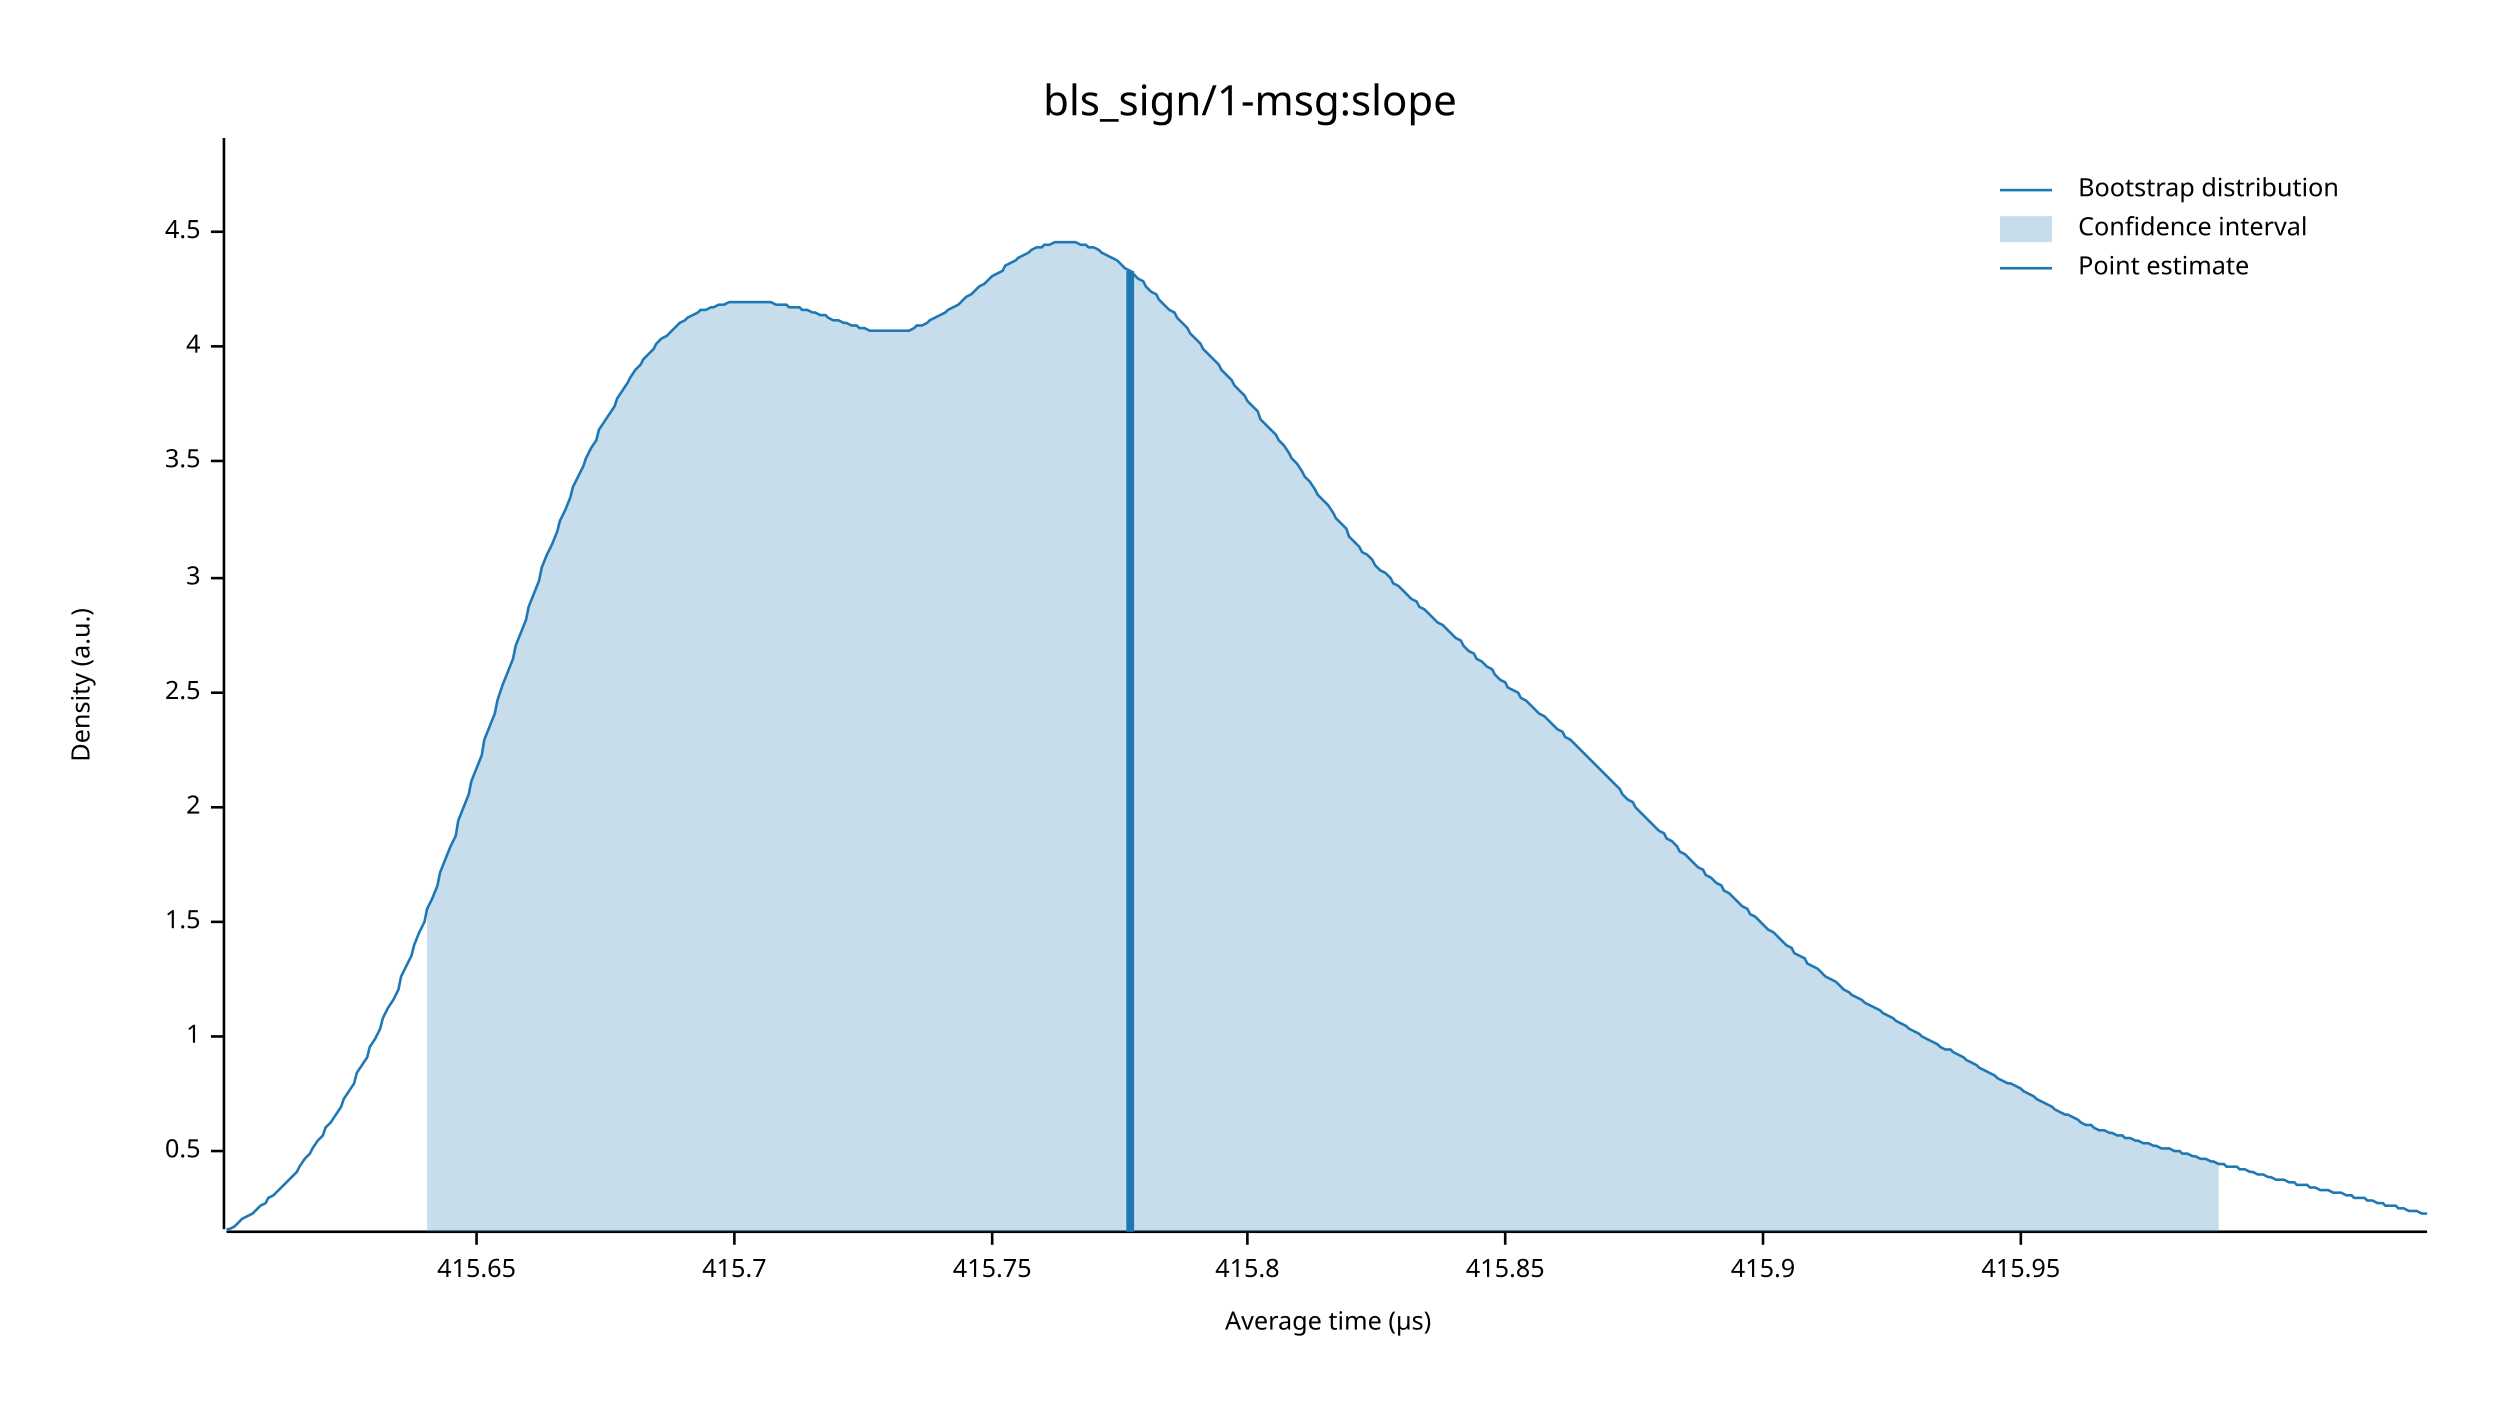
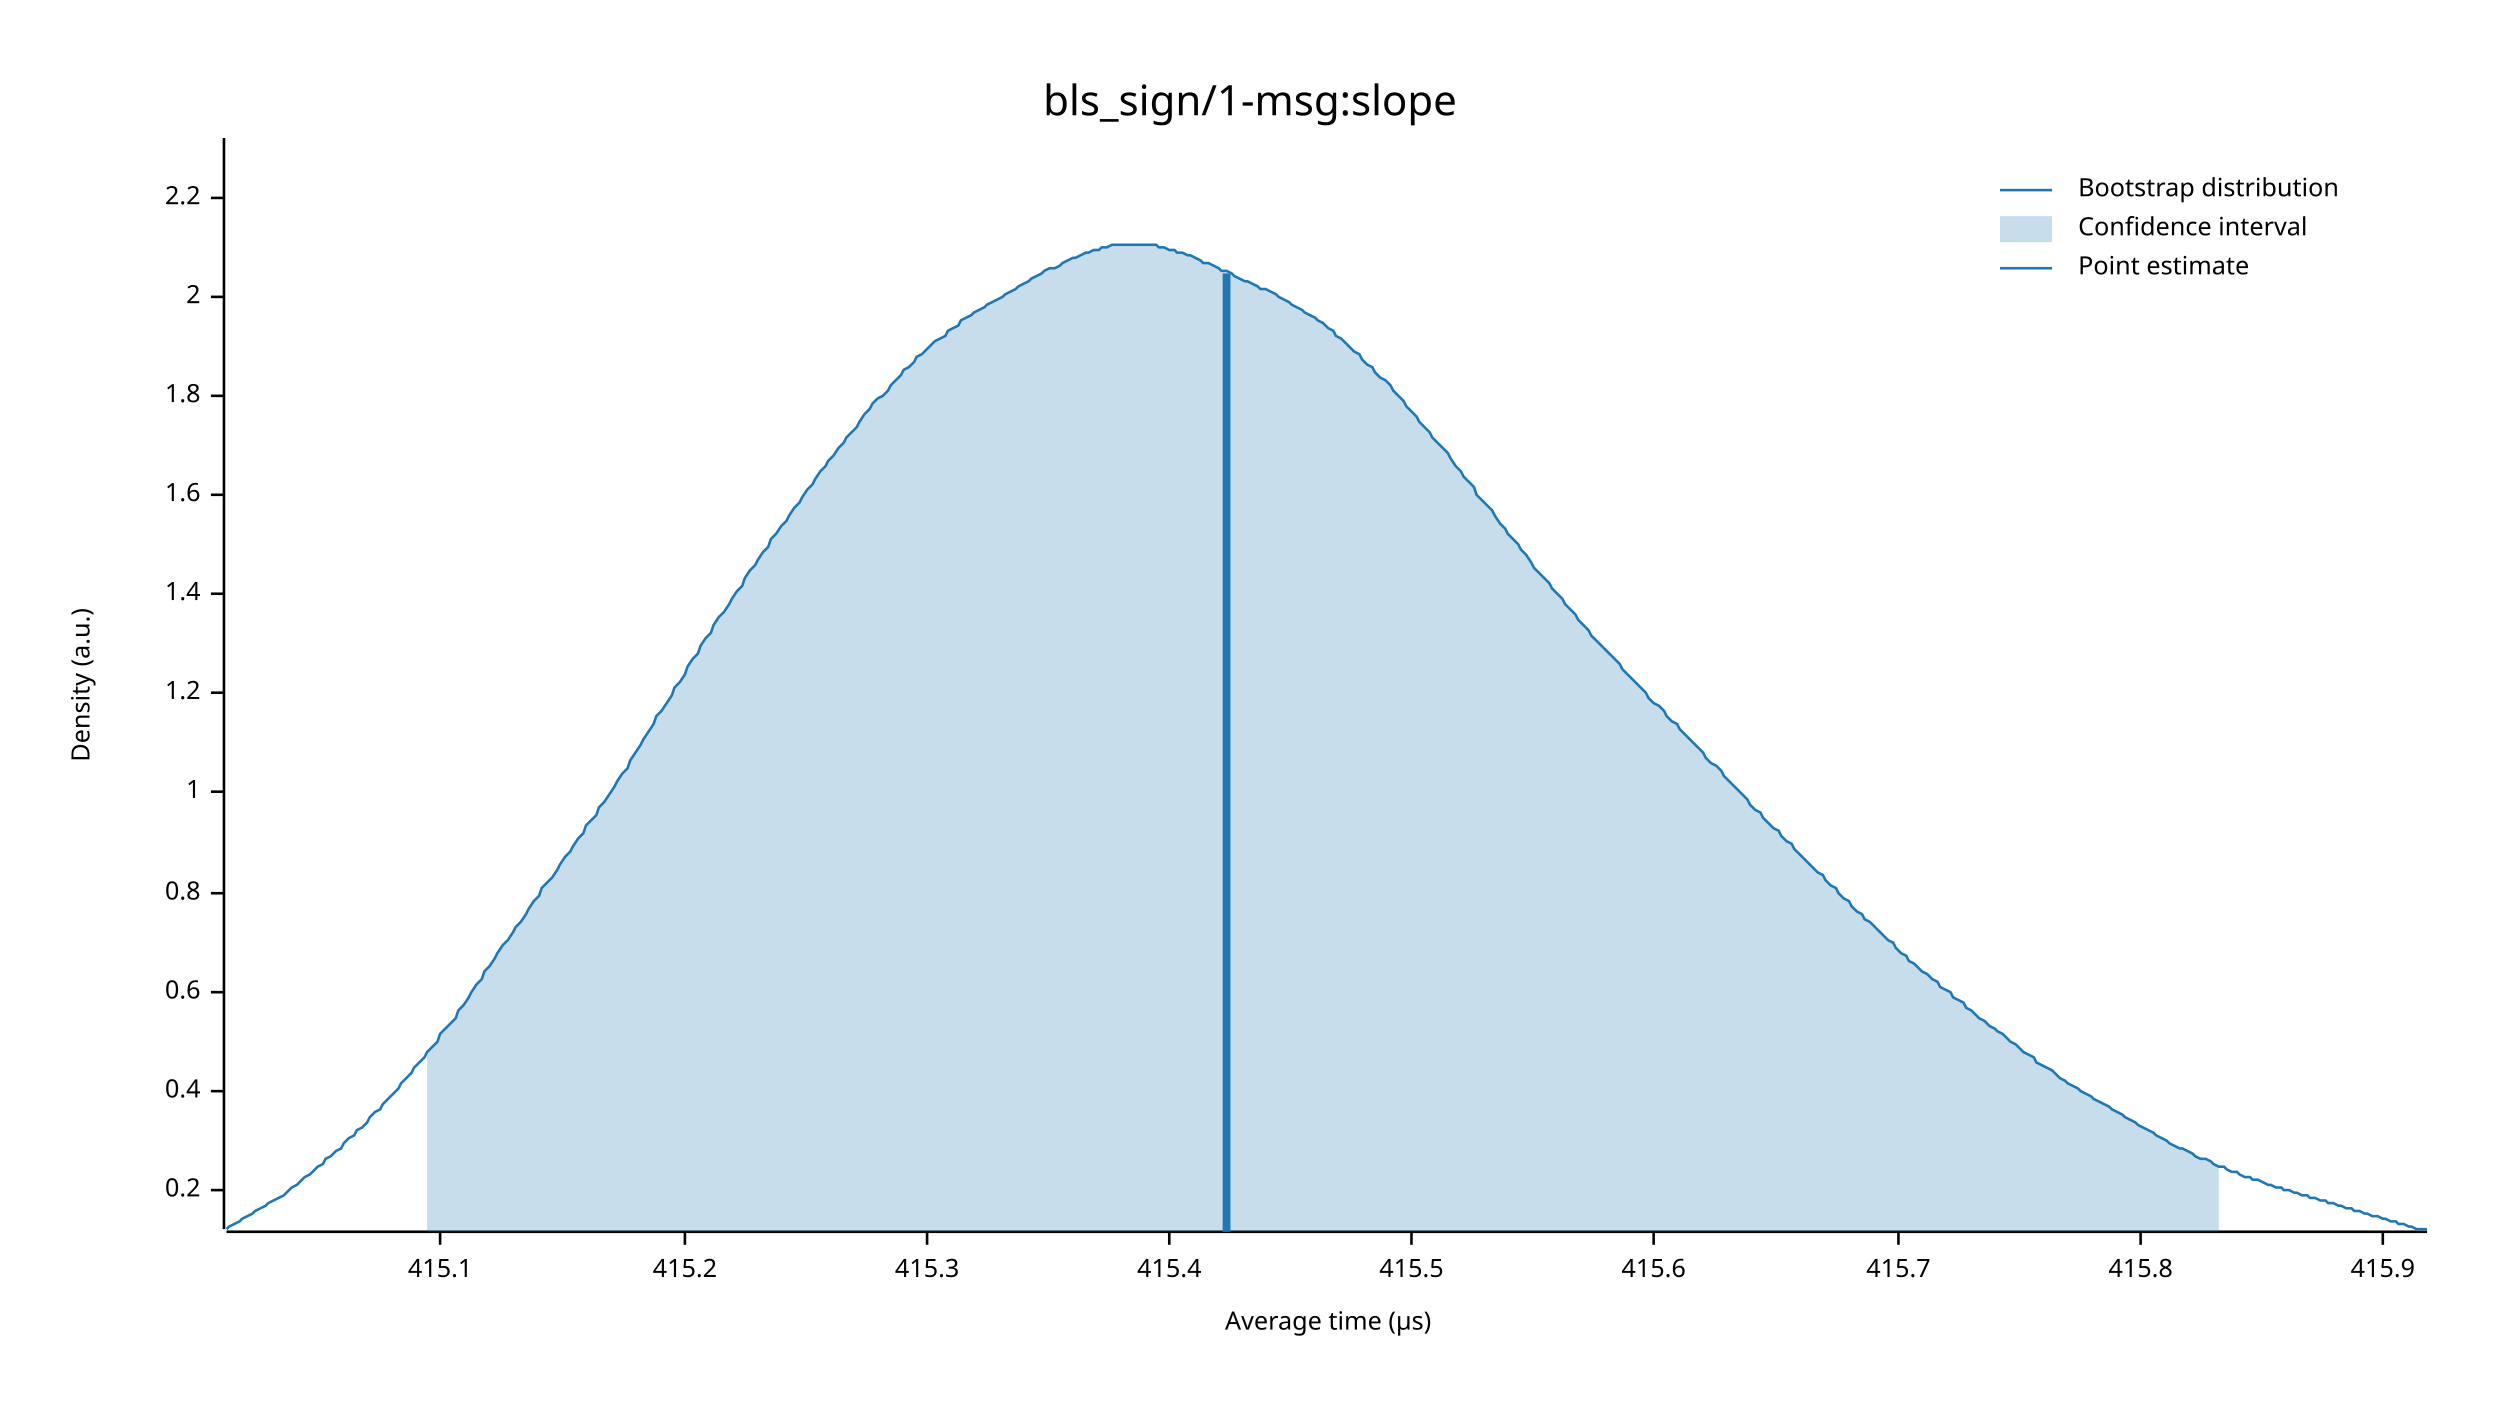
<svg xmlns="http://www.w3.org/2000/svg" width="960" height="540" viewBox="0 0 960 540">
  <text x="480" y="32" dy="0.76em" text-anchor="middle" font-family="sans-serif" font-size="16.129" opacity="1" fill="#000000">
bls_sign/1-msg:slope
</text>
  <text x="27" y="263" dy="0.76em" text-anchor="middle" font-family="sans-serif" font-size="9.677" opacity="1" fill="#000000" transform="rotate(270, 27, 263)">
Density (a.u.)
</text>
  <text x="510" y="513" dy="-0.5ex" text-anchor="middle" font-family="sans-serif" font-size="9.677" opacity="1" fill="#000000">
Average time (µs)
</text>
  <polyline fill="none" opacity="1" stroke="#000000" stroke-width="1" points="86,53 86,472 " />
-   <text x="77" y="442" dy="0.5ex" text-anchor="end" font-family="sans-serif" font-size="9.677" opacity="1" fill="#000000">
- 0.5
+   <text x="77" y="457" dy="0.5ex" text-anchor="end" font-family="sans-serif" font-size="9.677" opacity="1" fill="#000000">
+ 0.2
</text>
-   <polyline fill="none" opacity="1" stroke="#000000" stroke-width="1" points="81,442 86,442 " />
-   <text x="77" y="398" dy="0.5ex" text-anchor="end" font-family="sans-serif" font-size="9.677" opacity="1" fill="#000000">
+   <polyline fill="none" opacity="1" stroke="#000000" stroke-width="1" points="81,457 86,457 " />
+   <text x="77" y="419" dy="0.5ex" text-anchor="end" font-family="sans-serif" font-size="9.677" opacity="1" fill="#000000">
+ 0.4
+ </text>
+   <polyline fill="none" opacity="1" stroke="#000000" stroke-width="1" points="81,419 86,419 " />
+   <text x="77" y="381" dy="0.5ex" text-anchor="end" font-family="sans-serif" font-size="9.677" opacity="1" fill="#000000">
+ 0.6
+ </text>
+   <polyline fill="none" opacity="1" stroke="#000000" stroke-width="1" points="81,381 86,381 " />
+   <text x="77" y="343" dy="0.5ex" text-anchor="end" font-family="sans-serif" font-size="9.677" opacity="1" fill="#000000">
+ 0.8
+ </text>
+   <polyline fill="none" opacity="1" stroke="#000000" stroke-width="1" points="81,343 86,343 " />
+   <text x="77" y="304" dy="0.5ex" text-anchor="end" font-family="sans-serif" font-size="9.677" opacity="1" fill="#000000">
1
</text>
-   <polyline fill="none" opacity="1" stroke="#000000" stroke-width="1" points="81,398 86,398 " />
-   <text x="77" y="354" dy="0.5ex" text-anchor="end" font-family="sans-serif" font-size="9.677" opacity="1" fill="#000000">
- 1.5
+   <polyline fill="none" opacity="1" stroke="#000000" stroke-width="1" points="81,304 86,304 " />
+   <text x="77" y="266" dy="0.5ex" text-anchor="end" font-family="sans-serif" font-size="9.677" opacity="1" fill="#000000">
+ 1.2
</text>
-   <polyline fill="none" opacity="1" stroke="#000000" stroke-width="1" points="81,354 86,354 " />
-   <text x="77" y="310" dy="0.5ex" text-anchor="end" font-family="sans-serif" font-size="9.677" opacity="1" fill="#000000">
+   <polyline fill="none" opacity="1" stroke="#000000" stroke-width="1" points="81,266 86,266 " />
+   <text x="77" y="228" dy="0.5ex" text-anchor="end" font-family="sans-serif" font-size="9.677" opacity="1" fill="#000000">
+ 1.4
+ </text>
+   <polyline fill="none" opacity="1" stroke="#000000" stroke-width="1" points="81,228 86,228 " />
+   <text x="77" y="190" dy="0.5ex" text-anchor="end" font-family="sans-serif" font-size="9.677" opacity="1" fill="#000000">
+ 1.6
+ </text>
+   <polyline fill="none" opacity="1" stroke="#000000" stroke-width="1" points="81,190 86,190 " />
+   <text x="77" y="152" dy="0.5ex" text-anchor="end" font-family="sans-serif" font-size="9.677" opacity="1" fill="#000000">
+ 1.8
+ </text>
+   <polyline fill="none" opacity="1" stroke="#000000" stroke-width="1" points="81,152 86,152 " />
+   <text x="77" y="114" dy="0.5ex" text-anchor="end" font-family="sans-serif" font-size="9.677" opacity="1" fill="#000000">
2
</text>
-   <polyline fill="none" opacity="1" stroke="#000000" stroke-width="1" points="81,310 86,310 " />
-   <text x="77" y="266" dy="0.5ex" text-anchor="end" font-family="sans-serif" font-size="9.677" opacity="1" fill="#000000">
- 2.5
+   <polyline fill="none" opacity="1" stroke="#000000" stroke-width="1" points="81,114 86,114 " />
+   <text x="77" y="76" dy="0.5ex" text-anchor="end" font-family="sans-serif" font-size="9.677" opacity="1" fill="#000000">
+ 2.2
</text>
-   <polyline fill="none" opacity="1" stroke="#000000" stroke-width="1" points="81,266 86,266 " />
-   <text x="77" y="222" dy="0.5ex" text-anchor="end" font-family="sans-serif" font-size="9.677" opacity="1" fill="#000000">
- 3
+   <polyline fill="none" opacity="1" stroke="#000000" stroke-width="1" points="81,76 86,76 " />
+   <polyline fill="none" opacity="1" stroke="#000000" stroke-width="1" points="87,473 932,473 " />
+   <text x="169" y="483" dy="0.76em" text-anchor="middle" font-family="sans-serif" font-size="9.677" opacity="1" fill="#000000">
+ 415.1
</text>
-   <polyline fill="none" opacity="1" stroke="#000000" stroke-width="1" points="81,222 86,222 " />
-   <text x="77" y="177" dy="0.5ex" text-anchor="end" font-family="sans-serif" font-size="9.677" opacity="1" fill="#000000">
- 3.5
+   <polyline fill="none" opacity="1" stroke="#000000" stroke-width="1" points="169,473 169,478 " />
+   <text x="263" y="483" dy="0.76em" text-anchor="middle" font-family="sans-serif" font-size="9.677" opacity="1" fill="#000000">
+ 415.2
</text>
-   <polyline fill="none" opacity="1" stroke="#000000" stroke-width="1" points="81,177 86,177 " />
-   <text x="77" y="133" dy="0.5ex" text-anchor="end" font-family="sans-serif" font-size="9.677" opacity="1" fill="#000000">
- 4
+   <polyline fill="none" opacity="1" stroke="#000000" stroke-width="1" points="263,473 263,478 " />
+   <text x="356" y="483" dy="0.76em" text-anchor="middle" font-family="sans-serif" font-size="9.677" opacity="1" fill="#000000">
+ 415.3
</text>
-   <polyline fill="none" opacity="1" stroke="#000000" stroke-width="1" points="81,133 86,133 " />
-   <text x="77" y="89" dy="0.5ex" text-anchor="end" font-family="sans-serif" font-size="9.677" opacity="1" fill="#000000">
- 4.5
+   <polyline fill="none" opacity="1" stroke="#000000" stroke-width="1" points="356,473 356,478 " />
+   <text x="449" y="483" dy="0.76em" text-anchor="middle" font-family="sans-serif" font-size="9.677" opacity="1" fill="#000000">
+ 415.4
</text>
-   <polyline fill="none" opacity="1" stroke="#000000" stroke-width="1" points="81,89 86,89 " />
-   <polyline fill="none" opacity="1" stroke="#000000" stroke-width="1" points="87,473 932,473 " />
-   <text x="183" y="483" dy="0.76em" text-anchor="middle" font-family="sans-serif" font-size="9.677" opacity="1" fill="#000000">
- 415.65
+   <polyline fill="none" opacity="1" stroke="#000000" stroke-width="1" points="449,473 449,478 " />
+   <text x="542" y="483" dy="0.76em" text-anchor="middle" font-family="sans-serif" font-size="9.677" opacity="1" fill="#000000">
+ 415.5
</text>
-   <polyline fill="none" opacity="1" stroke="#000000" stroke-width="1" points="183,473 183,478 " />
-   <text x="282" y="483" dy="0.76em" text-anchor="middle" font-family="sans-serif" font-size="9.677" opacity="1" fill="#000000">
+   <polyline fill="none" opacity="1" stroke="#000000" stroke-width="1" points="542,473 542,478 " />
+   <text x="635" y="483" dy="0.76em" text-anchor="middle" font-family="sans-serif" font-size="9.677" opacity="1" fill="#000000">
+ 415.6
+ </text>
+   <polyline fill="none" opacity="1" stroke="#000000" stroke-width="1" points="635,473 635,478 " />
+   <text x="729" y="483" dy="0.76em" text-anchor="middle" font-family="sans-serif" font-size="9.677" opacity="1" fill="#000000">
415.7
</text>
-   <polyline fill="none" opacity="1" stroke="#000000" stroke-width="1" points="282,473 282,478 " />
-   <text x="381" y="483" dy="0.76em" text-anchor="middle" font-family="sans-serif" font-size="9.677" opacity="1" fill="#000000">
- 415.75
- </text>
-   <polyline fill="none" opacity="1" stroke="#000000" stroke-width="1" points="381,473 381,478 " />
-   <text x="479" y="483" dy="0.76em" text-anchor="middle" font-family="sans-serif" font-size="9.677" opacity="1" fill="#000000">
+   <polyline fill="none" opacity="1" stroke="#000000" stroke-width="1" points="729,473 729,478 " />
+   <text x="822" y="483" dy="0.76em" text-anchor="middle" font-family="sans-serif" font-size="9.677" opacity="1" fill="#000000">
415.8
</text>
-   <polyline fill="none" opacity="1" stroke="#000000" stroke-width="1" points="479,473 479,478 " />
-   <text x="578" y="483" dy="0.76em" text-anchor="middle" font-family="sans-serif" font-size="9.677" opacity="1" fill="#000000">
- 415.85
- </text>
-   <polyline fill="none" opacity="1" stroke="#000000" stroke-width="1" points="578,473 578,478 " />
-   <text x="677" y="483" dy="0.76em" text-anchor="middle" font-family="sans-serif" font-size="9.677" opacity="1" fill="#000000">
+   <polyline fill="none" opacity="1" stroke="#000000" stroke-width="1" points="822,473 822,478 " />
+   <text x="915" y="483" dy="0.76em" text-anchor="middle" font-family="sans-serif" font-size="9.677" opacity="1" fill="#000000">
415.9
</text>
-   <polyline fill="none" opacity="1" stroke="#000000" stroke-width="1" points="677,473 677,478 " />
-   <text x="776" y="483" dy="0.76em" text-anchor="middle" font-family="sans-serif" font-size="9.677" opacity="1" fill="#000000">
- 415.95
- </text>
-   <polyline fill="none" opacity="1" stroke="#000000" stroke-width="1" points="776,473 776,478 " />
-   <polyline fill="none" opacity="1" stroke="#1F78B4" stroke-width="1" points="87,472 88,472 90,471 92,469 93,468 95,467 97,466 98,465 100,463 102,462 103,460 105,459 107,457 109,455 110,454 112,452 114,450 115,448 117,445 119,443 120,441 122,438 124,436 125,433 127,431 129,428 131,425 132,422 134,419 136,416 137,412 139,409 141,406 142,402 144,399 146,395 147,391 149,387 151,384 153,380 154,375 156,371 158,367 159,363 161,358 163,354 164,349 166,345 168,340 169,335 171,330 173,325 175,321 176,315 178,310 180,305 181,300 183,295 185,290 186,284 188,279 190,274 191,269 193,263 195,258 197,253 198,248 200,243 202,238 203,233 205,228 207,223 208,218 210,213 212,209 214,204 215,200 217,196 219,191 220,187 222,183 224,179 225,176 227,172 229,169 230,165 232,162 234,159 236,156 237,153 239,150 241,147 242,145 244,142 246,140 247,138 249,136 251,134 252,132 254,130 256,129 258,127 259,126 261,124 263,123 264,122 266,121 268,120 269,119 271,119 273,118 274,118 276,117 278,117 280,116 281,116 283,116 285,116 286,116 288,116 290,116 291,116 293,116 295,116 296,116 298,117 300,117 302,117 303,118 305,118 307,118 308,119 310,119 312,120 313,120 315,121 317,121 318,122 320,123 322,123 324,124 325,124 327,125 329,125 330,126 332,126 334,127 335,127 337,127 339,127 341,127 342,127 344,127 346,127 347,127 349,127 351,126 352,125 354,125 356,124 357,123 359,122 361,121 363,120 364,119 366,118 368,117 369,116 371,114 373,113 374,112 376,110 378,109 379,108 381,106 383,105 385,104 386,102 388,101 390,100 391,99 393,98 395,97 396,96 398,95 400,95 401,94 403,94 405,93 407,93 408,93 410,93 412,93 413,93 415,94 417,94 418,95 420,95 422,96 423,97 425,98 427,99 429,100 430,101 432,103 434,104 435,105 437,107 439,108 440,110 442,112 444,113 445,115 447,117 449,119 451,120 452,122 454,124 456,126 457,128 459,130 461,132 462,134 464,136 466,138 468,140 469,142 471,144 473,146 474,148 476,150 478,152 479,154 481,156 483,158 484,161 486,163 488,165 490,167 491,169 493,171 495,174 496,176 498,178 500,181 501,183 503,185 505,188 506,190 508,192 510,194 512,197 513,199 515,201 517,203 518,206 520,208 522,210 523,212 525,213 527,215 528,217 530,219 532,220 534,222 535,224 537,225 539,227 540,228 542,230 544,231 545,233 547,234 549,236 550,237 552,239 554,240 556,242 557,243 559,245 561,246 562,248 564,250 566,251 567,253 569,254 571,256 573,257 574,259 576,261 578,262 579,264 581,265 583,266 584,268 586,269 588,271 589,272 591,274 593,275 595,277 596,278 598,280 600,281 601,283 603,284 605,286 606,287 608,289 610,291 611,292 613,294 615,296 617,298 618,299 620,301 622,303 623,305 625,307 627,308 628,310 630,312 632,314 633,315 635,317 637,319 639,320 640,322 642,323 644,325 645,327 647,328 649,330 650,331 652,333 654,334 655,336 657,337 659,339 661,340 662,342 664,343 666,345 667,346 669,348 671,349 672,351 674,352 676,354 677,355 679,357 681,358 683,360 684,361 686,363 688,364 689,366 691,367 693,368 694,370 696,371 698,372 700,374 701,375 703,376 705,377 706,378 708,380 710,381 711,382 713,383 715,384 716,385 718,386 720,387 722,388 723,389 725,390 727,391 728,392 730,393 732,394 733,395 735,396 737,397 738,398 740,399 742,400 744,401 745,402 747,403 749,403 750,404 752,405 754,406 755,407 757,408 759,409 760,410 762,411 764,412 766,413 767,414 769,415 771,416 772,416 774,417 776,418 777,419 779,420 781,421 782,422 784,423 786,424 788,425 789,426 791,427 793,428 794,428 796,429 798,430 799,431 801,432 803,432 804,433 806,434 808,434 810,435 811,435 813,436 815,436 816,437 818,437 820,438 821,438 823,439 825,439 827,440 828,440 830,441 832,441 833,441 835,442 837,442 838,443 840,443 842,444 843,444 845,445 847,445 849,446 850,446 852,447 854,447 855,448 857,448 859,448 860,449 862,449 864,450 865,450 867,451 869,451 871,452 872,452 874,453 876,453 877,453 879,454 881,454 882,455 884,455 886,455 887,456 889,456 891,457 893,457 894,457 896,458 898,458 899,458 901,459 903,459 904,460 906,460 908,460 909,461 911,461 913,462 915,462 916,463 918,463 920,463 921,464 923,464 925,465 926,465 928,465 930,466 932,466 " />
-   <polygon opacity="0.25" fill="#1F78B4" points="164,349 166,345 168,340 169,335 171,330 173,325 175,321 176,315 178,310 180,305 181,300 183,295 185,290 186,284 188,279 190,274 191,269 193,263 195,258 197,253 198,248 200,243 202,238 203,233 205,228 207,223 208,218 210,213 212,209 214,204 215,200 217,196 219,191 220,187 222,183 224,179 225,176 227,172 229,169 230,165 232,162 234,159 236,156 237,153 239,150 241,147 242,145 244,142 246,140 247,138 249,136 251,134 252,132 254,130 256,129 258,127 259,126 261,124 263,123 264,122 266,121 268,120 269,119 271,119 273,118 274,118 276,117 278,117 280,116 281,116 283,116 285,116 286,116 288,116 290,116 291,116 293,116 295,116 296,116 298,117 300,117 302,117 303,118 305,118 307,118 308,119 310,119 312,120 313,120 315,121 317,121 318,122 320,123 322,123 324,124 325,124 327,125 329,125 330,126 332,126 334,127 335,127 337,127 339,127 341,127 342,127 344,127 346,127 347,127 349,127 351,126 352,125 354,125 356,124 357,123 359,122 361,121 363,120 364,119 366,118 368,117 369,116 371,114 373,113 374,112 376,110 378,109 379,108 381,106 383,105 385,104 386,102 388,101 390,100 391,99 393,98 395,97 396,96 398,95 400,95 401,94 403,94 405,93 407,93 408,93 410,93 412,93 413,93 415,94 417,94 418,95 420,95 422,96 423,97 425,98 427,99 429,100 430,101 432,103 434,104 435,105 437,107 439,108 440,110 442,112 444,113 445,115 447,117 449,119 451,120 452,122 454,124 456,126 457,128 459,130 461,132 462,134 464,136 466,138 468,140 469,142 471,144 473,146 474,148 476,150 478,152 479,154 481,156 483,158 484,161 486,163 488,165 490,167 491,169 493,171 495,174 496,176 498,178 500,181 501,183 503,185 505,188 506,190 508,192 510,194 512,197 513,199 515,201 517,203 518,206 520,208 522,210 523,212 525,213 527,215 528,217 530,219 532,220 534,222 535,224 537,225 539,227 540,228 542,230 544,231 545,233 547,234 549,236 550,237 552,239 554,240 556,242 557,243 559,245 561,246 562,248 564,250 566,251 567,253 569,254 571,256 573,257 574,259 576,261 578,262 579,264 581,265 583,266 584,268 586,269 588,271 589,272 591,274 593,275 595,277 596,278 598,280 600,281 601,283 603,284 605,286 606,287 608,289 610,291 611,292 613,294 615,296 617,298 618,299 620,301 622,303 623,305 625,307 627,308 628,310 630,312 632,314 633,315 635,317 637,319 639,320 640,322 642,323 644,325 645,327 647,328 649,330 650,331 652,333 654,334 655,336 657,337 659,339 661,340 662,342 664,343 666,345 667,346 669,348 671,349 672,351 674,352 676,354 677,355 679,357 681,358 683,360 684,361 686,363 688,364 689,366 691,367 693,368 694,370 696,371 698,372 700,374 701,375 703,376 705,377 706,378 708,380 710,381 711,382 713,383 715,384 716,385 718,386 720,387 722,388 723,389 725,390 727,391 728,392 730,393 732,394 733,395 735,396 737,397 738,398 740,399 742,400 744,401 745,402 747,403 749,403 750,404 752,405 754,406 755,407 757,408 759,409 760,410 762,411 764,412 766,413 767,414 769,415 771,416 772,416 774,417 776,418 777,419 779,420 781,421 782,422 784,423 786,424 788,425 789,426 791,427 793,428 794,428 796,429 798,430 799,431 801,432 803,432 804,433 806,434 808,434 810,435 811,435 813,436 815,436 816,437 818,437 820,438 821,438 823,439 825,439 827,440 828,440 830,441 832,441 833,441 835,442 837,442 838,443 840,443 842,444 843,444 845,445 847,445 849,446 850,446 852,447 852,473 164,473 " />
-   <polyline fill="none" opacity="1" stroke="#1F78B4" stroke-width="3" points="434,473 434,104 " />
+   <polyline fill="none" opacity="1" stroke="#000000" stroke-width="1" points="915,473 915,478 " />
+   <polyline fill="none" opacity="1" stroke="#1F78B4" stroke-width="1" points="87,472 88,471 90,470 92,469 93,468 95,467 97,466 98,465 100,464 102,463 103,462 105,461 107,460 109,459 110,458 112,456 114,455 115,454 117,452 119,451 120,450 122,448 124,447 125,445 127,444 129,442 131,441 132,439 134,437 136,436 137,434 139,433 141,431 142,429 144,427 146,426 147,424 149,422 151,420 153,418 154,416 156,414 158,412 159,410 161,408 163,406 164,404 166,402 168,400 169,397 171,395 173,393 175,391 176,388 178,386 180,383 181,381 183,378 185,376 186,373 188,371 190,368 191,366 193,363 195,361 197,358 198,356 200,354 202,351 203,349 205,346 207,344 208,341 210,339 212,337 214,334 215,332 217,329 219,327 220,325 222,322 224,320 225,317 227,315 229,313 230,310 232,308 234,305 236,302 237,300 239,297 241,295 242,292 244,289 246,286 247,284 249,281 251,278 252,275 254,273 256,270 258,267 259,264 261,262 263,259 264,256 266,253 268,251 269,248 271,245 273,243 274,240 276,237 278,235 280,232 281,230 283,227 285,225 286,222 288,219 290,217 291,215 293,212 295,210 296,207 298,205 300,202 302,200 303,198 305,195 307,193 308,191 310,188 312,186 313,184 315,181 317,179 318,177 320,175 322,172 324,170 325,168 327,166 329,164 330,162 332,159 334,157 335,155 337,153 339,152 341,150 342,148 344,146 346,144 347,142 349,141 351,139 352,137 354,136 356,134 357,133 359,131 361,130 363,129 364,127 366,126 368,125 369,123 371,122 373,121 374,120 376,119 378,118 379,117 381,116 383,115 385,114 386,113 388,112 390,111 391,110 393,109 395,108 396,107 398,106 400,105 401,104 403,103 405,103 407,102 408,101 410,100 412,99 413,99 415,98 417,97 418,97 420,96 422,96 423,95 425,95 427,94 429,94 430,94 432,94 434,94 435,94 437,94 439,94 440,94 442,94 444,94 445,95 447,95 449,96 451,96 452,97 454,97 456,98 457,98 459,99 461,100 462,101 464,101 466,102 468,103 469,104 471,104 473,105 474,106 476,107 478,108 479,108 481,109 483,110 484,111 486,111 488,112 490,113 491,114 493,115 495,116 496,117 498,118 500,119 501,120 503,121 505,122 506,123 508,124 510,126 512,127 513,129 515,130 517,132 518,133 520,135 522,136 523,138 525,140 527,141 528,143 530,145 532,146 534,148 535,150 537,152 539,154 540,156 542,158 544,160 545,162 547,164 549,166 550,168 552,170 554,172 556,174 557,176 559,179 561,181 562,183 564,185 566,187 567,190 569,192 571,194 573,196 574,198 576,201 578,203 579,205 581,207 583,209 584,211 586,213 588,216 589,218 591,220 593,222 595,224 596,226 598,228 600,230 601,232 603,234 605,236 606,238 608,240 610,242 611,244 613,246 615,248 617,250 618,251 620,253 622,255 623,257 625,259 627,261 628,262 630,264 632,266 633,268 635,270 637,271 639,273 640,275 642,277 644,278 645,280 647,282 649,284 650,285 652,287 654,289 655,291 657,293 659,294 661,296 662,298 664,300 666,302 667,303 669,305 671,307 672,309 674,311 676,312 677,314 679,316 681,318 683,319 684,321 686,323 688,324 689,326 691,328 693,330 694,331 696,333 698,335 700,336 701,338 703,340 705,341 706,343 708,345 710,346 711,348 713,350 715,351 716,353 718,354 720,356 722,358 723,359 725,361 727,362 728,364 730,366 732,367 733,369 735,370 737,372 738,373 740,374 742,376 744,377 745,379 747,380 749,381 750,383 752,384 754,385 755,387 757,388 759,390 760,391 762,392 764,394 766,395 767,396 769,397 771,399 772,400 774,401 776,403 777,404 779,405 781,406 782,408 784,409 786,410 788,411 789,412 791,414 793,415 794,416 796,417 798,418 799,419 801,420 803,421 804,422 806,423 808,424 810,425 811,426 813,427 815,428 816,429 818,430 820,431 821,432 823,433 825,434 827,435 828,436 830,437 832,438 833,439 835,440 837,441 838,441 840,442 842,443 843,444 845,445 847,445 849,446 850,447 852,448 854,448 855,449 857,450 859,450 860,451 862,452 864,452 865,453 867,453 869,454 871,455 872,455 874,456 876,456 877,457 879,457 881,458 882,458 884,459 886,459 887,460 889,460 891,461 893,461 894,462 896,462 898,463 899,463 901,464 903,464 904,465 906,465 908,466 909,466 911,467 913,467 915,468 916,468 918,469 920,469 921,470 923,470 925,471 926,471 928,472 930,472 932,472 " />
+   <polygon opacity="0.25" fill="#1F78B4" points="164,404 166,402 168,400 169,397 171,395 173,393 175,391 176,388 178,386 180,383 181,381 183,378 185,376 186,373 188,371 190,368 191,366 193,363 195,361 197,358 198,356 200,354 202,351 203,349 205,346 207,344 208,341 210,339 212,337 214,334 215,332 217,329 219,327 220,325 222,322 224,320 225,317 227,315 229,313 230,310 232,308 234,305 236,302 237,300 239,297 241,295 242,292 244,289 246,286 247,284 249,281 251,278 252,275 254,273 256,270 258,267 259,264 261,262 263,259 264,256 266,253 268,251 269,248 271,245 273,243 274,240 276,237 278,235 280,232 281,230 283,227 285,225 286,222 288,219 290,217 291,215 293,212 295,210 296,207 298,205 300,202 302,200 303,198 305,195 307,193 308,191 310,188 312,186 313,184 315,181 317,179 318,177 320,175 322,172 324,170 325,168 327,166 329,164 330,162 332,159 334,157 335,155 337,153 339,152 341,150 342,148 344,146 346,144 347,142 349,141 351,139 352,137 354,136 356,134 357,133 359,131 361,130 363,129 364,127 366,126 368,125 369,123 371,122 373,121 374,120 376,119 378,118 379,117 381,116 383,115 385,114 386,113 388,112 390,111 391,110 393,109 395,108 396,107 398,106 400,105 401,104 403,103 405,103 407,102 408,101 410,100 412,99 413,99 415,98 417,97 418,97 420,96 422,96 423,95 425,95 427,94 429,94 430,94 432,94 434,94 435,94 437,94 439,94 440,94 442,94 444,94 445,95 447,95 449,96 451,96 452,97 454,97 456,98 457,98 459,99 461,100 462,101 464,101 466,102 468,103 469,104 471,104 473,105 474,106 476,107 478,108 479,108 481,109 483,110 484,111 486,111 488,112 490,113 491,114 493,115 495,116 496,117 498,118 500,119 501,120 503,121 505,122 506,123 508,124 510,126 512,127 513,129 515,130 517,132 518,133 520,135 522,136 523,138 525,140 527,141 528,143 530,145 532,146 534,148 535,150 537,152 539,154 540,156 542,158 544,160 545,162 547,164 549,166 550,168 552,170 554,172 556,174 557,176 559,179 561,181 562,183 564,185 566,187 567,190 569,192 571,194 573,196 574,198 576,201 578,203 579,205 581,207 583,209 584,211 586,213 588,216 589,218 591,220 593,222 595,224 596,226 598,228 600,230 601,232 603,234 605,236 606,238 608,240 610,242 611,244 613,246 615,248 617,250 618,251 620,253 622,255 623,257 625,259 627,261 628,262 630,264 632,266 633,268 635,270 637,271 639,273 640,275 642,277 644,278 645,280 647,282 649,284 650,285 652,287 654,289 655,291 657,293 659,294 661,296 662,298 664,300 666,302 667,303 669,305 671,307 672,309 674,311 676,312 677,314 679,316 681,318 683,319 684,321 686,323 688,324 689,326 691,328 693,330 694,331 696,333 698,335 700,336 701,338 703,340 705,341 706,343 708,345 710,346 711,348 713,350 715,351 716,353 718,354 720,356 722,358 723,359 725,361 727,362 728,364 730,366 732,367 733,369 735,370 737,372 738,373 740,374 742,376 744,377 745,379 747,380 749,381 750,383 752,384 754,385 755,387 757,388 759,390 760,391 762,392 764,394 766,395 767,396 769,397 771,399 772,400 774,401 776,403 777,404 779,405 781,406 782,408 784,409 786,410 788,411 789,412 791,414 793,415 794,416 796,417 798,418 799,419 801,420 803,421 804,422 806,423 808,424 810,425 811,426 813,427 815,428 816,429 818,430 820,431 821,432 823,433 825,434 827,435 828,436 830,437 832,438 833,439 835,440 837,441 838,441 840,442 842,443 843,444 845,445 847,445 849,446 850,447 852,448 852,473 164,473 " />
+   <polyline fill="none" opacity="1" stroke="#1F78B4" stroke-width="3" points="471,473 471,105 " />
  <text x="798" y="68" dy="0.76em" text-anchor="start" font-family="sans-serif" font-size="9.677" opacity="1" fill="#000000">
Bootstrap distribution
</text>
  <text x="798" y="83" dy="0.76em" text-anchor="start" font-family="sans-serif" font-size="9.677" opacity="1" fill="#000000">
Confidence interval
</text>
  <text x="798" y="98" dy="0.76em" text-anchor="start" font-family="sans-serif" font-size="9.677" opacity="1" fill="#000000">
Point estimate
</text>
  <polyline fill="none" opacity="1" stroke="#1F78B4" stroke-width="1" points="768,73 788,73 " />
  <rect x="768" y="83" width="20" height="10" opacity="0.25" fill="#1F78B4" stroke="none" />
  <polyline fill="none" opacity="1" stroke="#1F78B4" stroke-width="1" points="768,103 788,103 " />
</svg>
